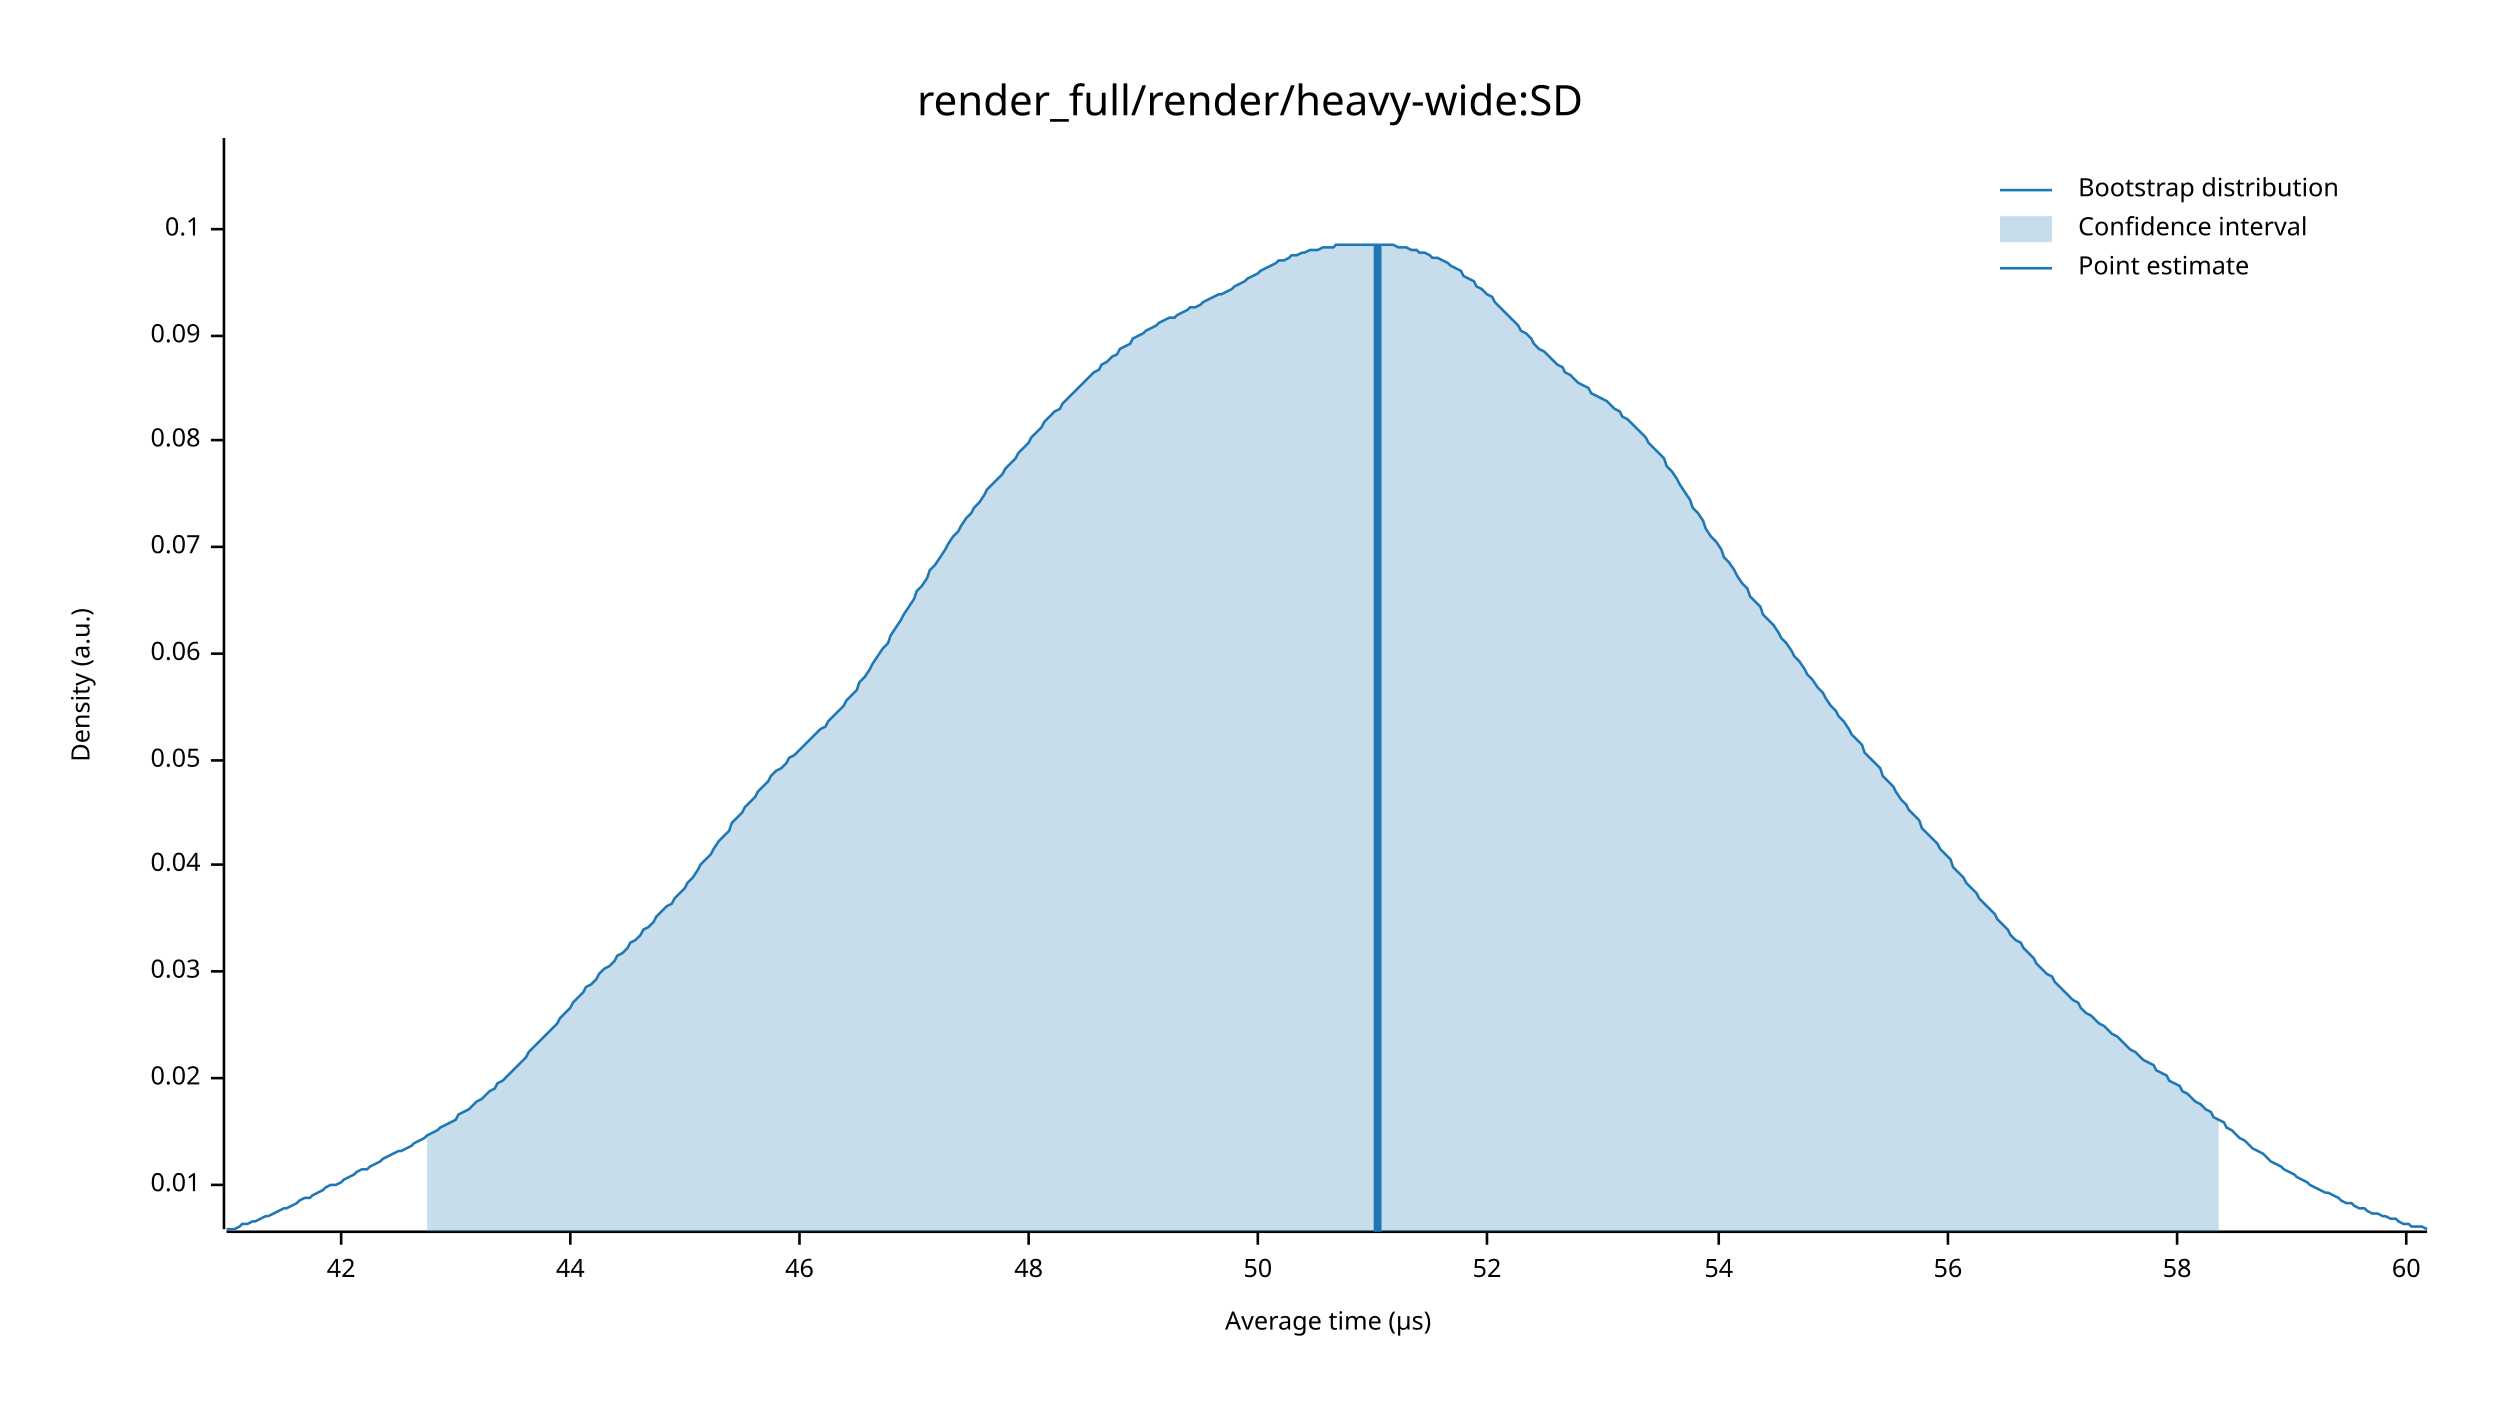
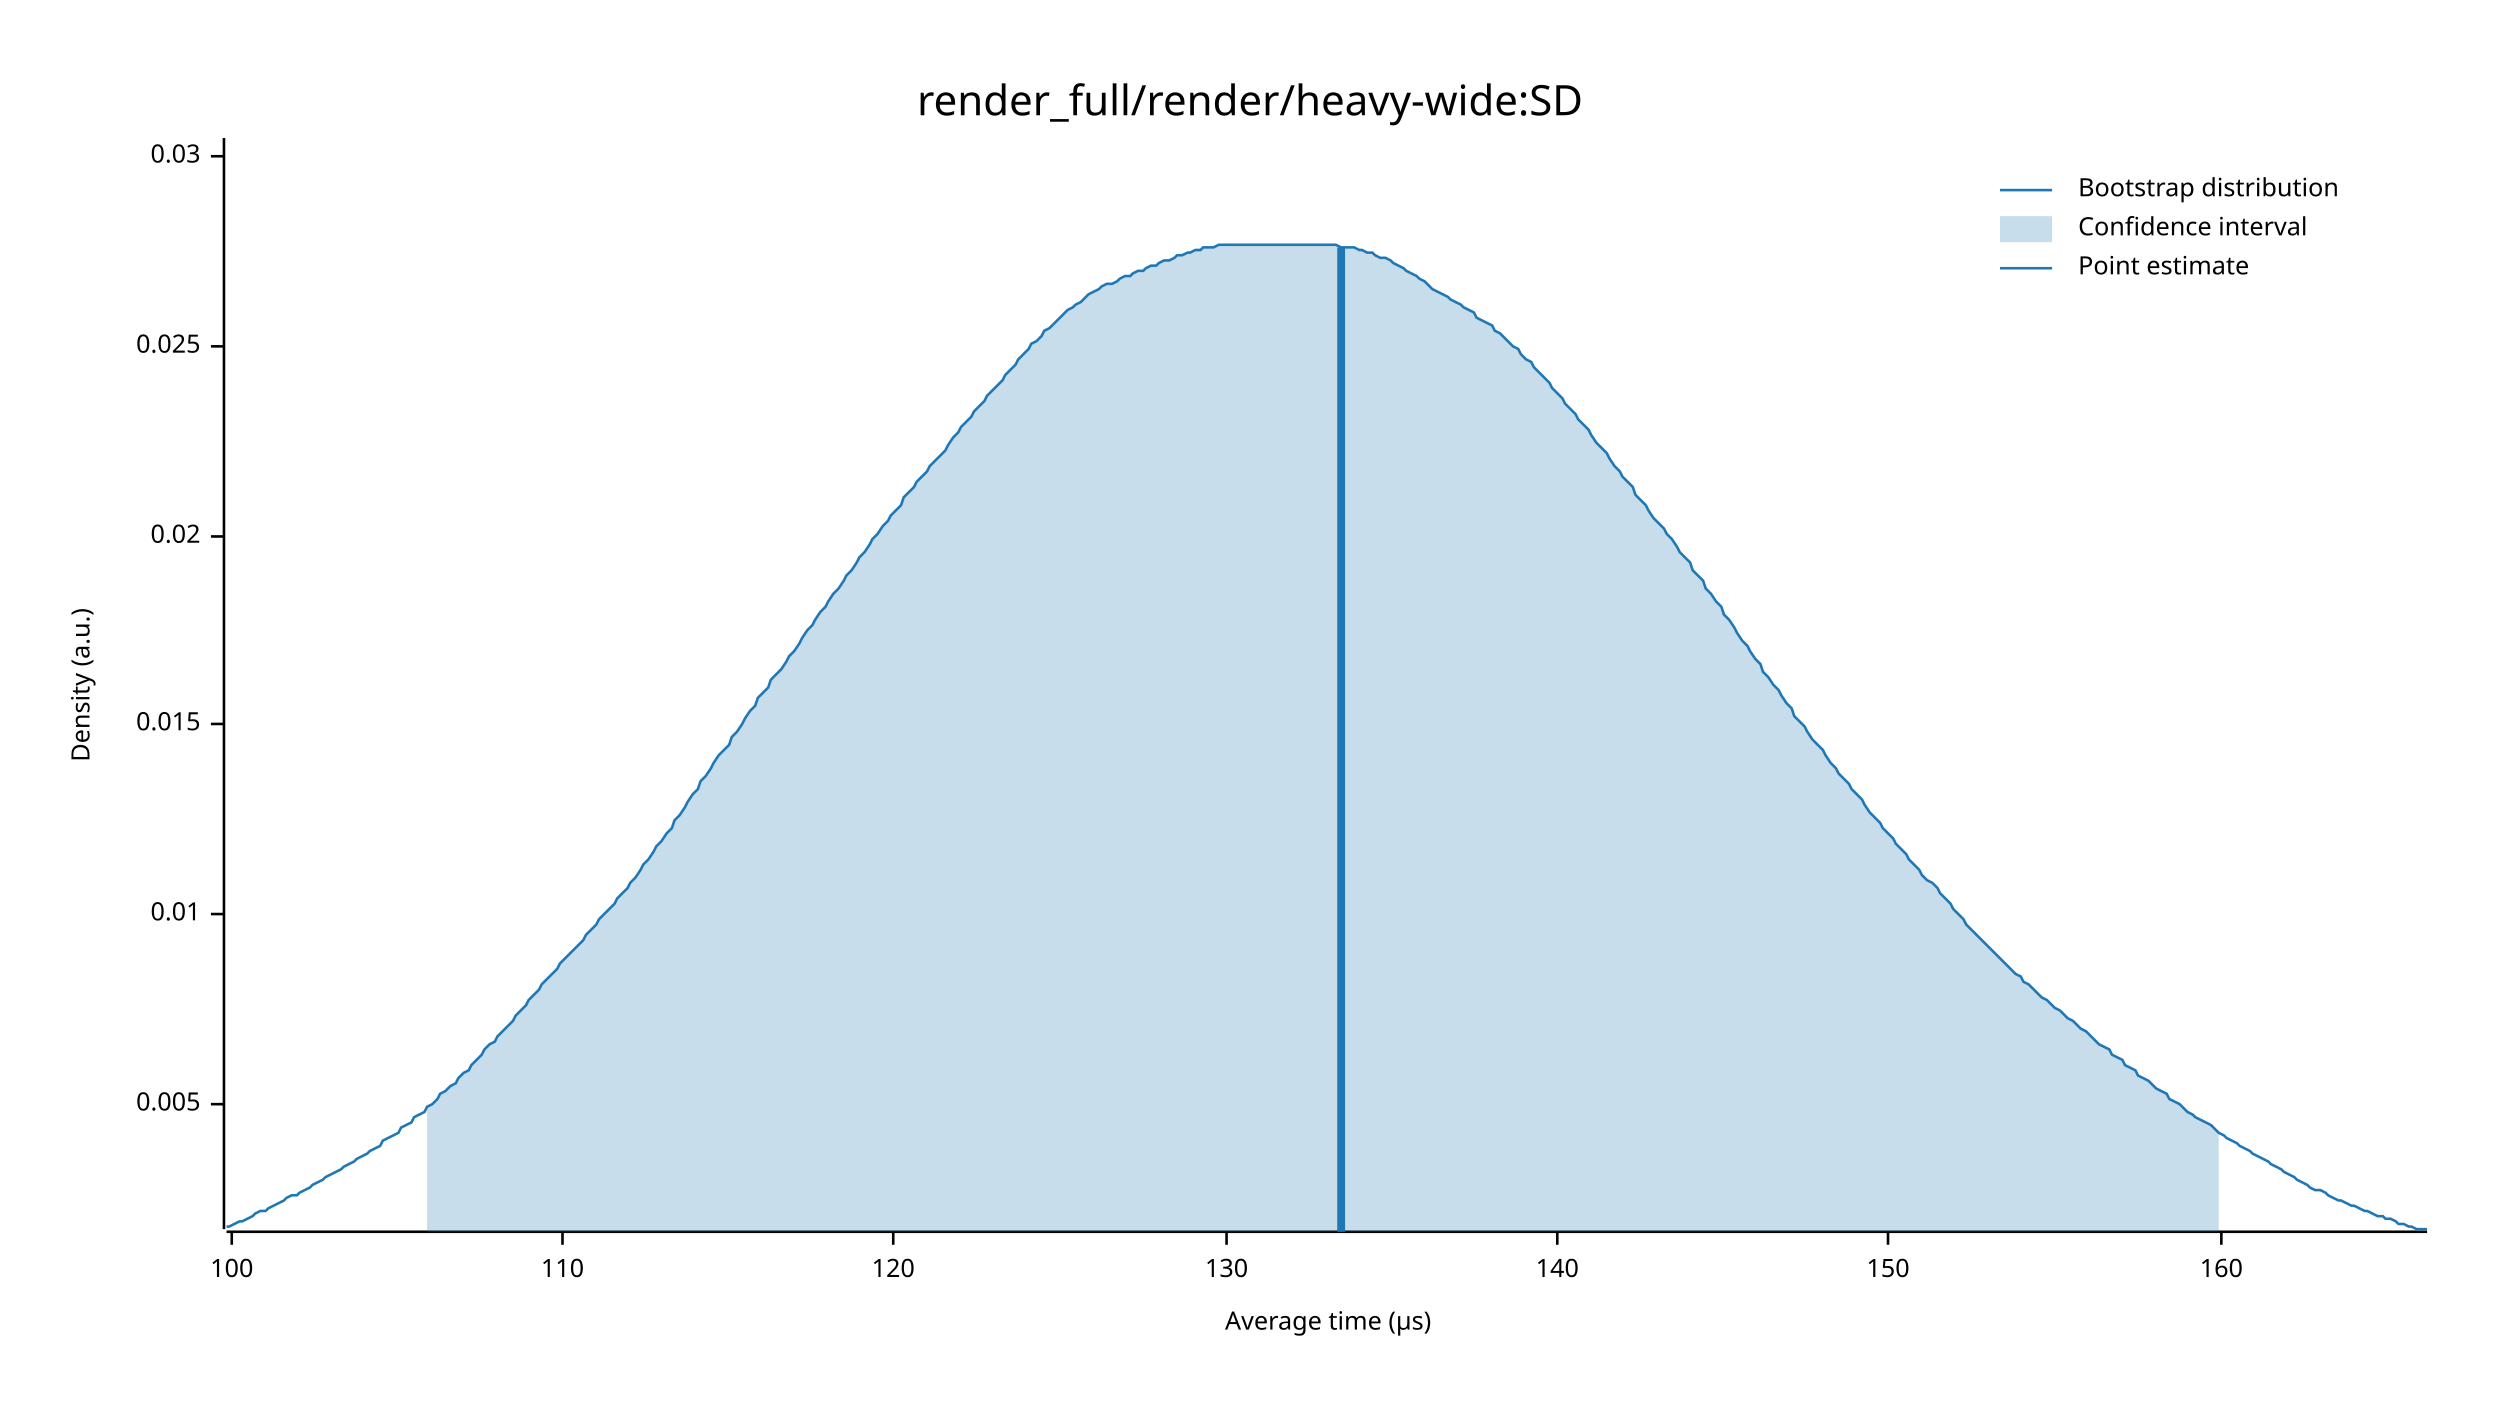
<svg xmlns="http://www.w3.org/2000/svg" width="960" height="540" viewBox="0 0 960 540">
  <text x="480" y="32" dy="0.76em" text-anchor="middle" font-family="sans-serif" font-size="16.129" opacity="1" fill="#000000">
render_full/render/heavy-wide:SD
</text>
  <text x="27" y="263" dy="0.76em" text-anchor="middle" font-family="sans-serif" font-size="9.677" opacity="1" fill="#000000" transform="rotate(270, 27, 263)">
Density (a.u.)
</text>
  <text x="510" y="513" dy="-0.5ex" text-anchor="middle" font-family="sans-serif" font-size="9.677" opacity="1" fill="#000000">
Average time (µs)
</text>
  <polyline fill="none" opacity="1" stroke="#000000" stroke-width="1" points="86,53 86,472 " />
-   <text x="77" y="455" dy="0.5ex" text-anchor="end" font-family="sans-serif" font-size="9.677" opacity="1" fill="#000000">
+   <text x="77" y="424" dy="0.5ex" text-anchor="end" font-family="sans-serif" font-size="9.677" opacity="1" fill="#000000">
+ 0.005
+ </text>
+   <polyline fill="none" opacity="1" stroke="#000000" stroke-width="1" points="81,424 86,424 " />
+   <text x="77" y="351" dy="0.5ex" text-anchor="end" font-family="sans-serif" font-size="9.677" opacity="1" fill="#000000">
0.01
</text>
-   <polyline fill="none" opacity="1" stroke="#000000" stroke-width="1" points="81,455 86,455 " />
-   <text x="77" y="414" dy="0.5ex" text-anchor="end" font-family="sans-serif" font-size="9.677" opacity="1" fill="#000000">
+   <polyline fill="none" opacity="1" stroke="#000000" stroke-width="1" points="81,351 86,351 " />
+   <text x="77" y="278" dy="0.5ex" text-anchor="end" font-family="sans-serif" font-size="9.677" opacity="1" fill="#000000">
+ 0.015
+ </text>
+   <polyline fill="none" opacity="1" stroke="#000000" stroke-width="1" points="81,278 86,278 " />
+   <text x="77" y="206" dy="0.5ex" text-anchor="end" font-family="sans-serif" font-size="9.677" opacity="1" fill="#000000">
0.02
</text>
-   <polyline fill="none" opacity="1" stroke="#000000" stroke-width="1" points="81,414 86,414 " />
-   <text x="77" y="373" dy="0.5ex" text-anchor="end" font-family="sans-serif" font-size="9.677" opacity="1" fill="#000000">
+   <polyline fill="none" opacity="1" stroke="#000000" stroke-width="1" points="81,206 86,206 " />
+   <text x="77" y="133" dy="0.5ex" text-anchor="end" font-family="sans-serif" font-size="9.677" opacity="1" fill="#000000">
+ 0.025
+ </text>
+   <polyline fill="none" opacity="1" stroke="#000000" stroke-width="1" points="81,133 86,133 " />
+   <text x="77" y="60" dy="0.5ex" text-anchor="end" font-family="sans-serif" font-size="9.677" opacity="1" fill="#000000">
0.03
</text>
-   <polyline fill="none" opacity="1" stroke="#000000" stroke-width="1" points="81,373 86,373 " />
-   <text x="77" y="332" dy="0.5ex" text-anchor="end" font-family="sans-serif" font-size="9.677" opacity="1" fill="#000000">
- 0.04
+   <polyline fill="none" opacity="1" stroke="#000000" stroke-width="1" points="81,60 86,60 " />
+   <polyline fill="none" opacity="1" stroke="#000000" stroke-width="1" points="87,473 932,473 " />
+   <text x="89" y="483" dy="0.76em" text-anchor="middle" font-family="sans-serif" font-size="9.677" opacity="1" fill="#000000">
+ 100
</text>
-   <polyline fill="none" opacity="1" stroke="#000000" stroke-width="1" points="81,332 86,332 " />
-   <text x="77" y="292" dy="0.5ex" text-anchor="end" font-family="sans-serif" font-size="9.677" opacity="1" fill="#000000">
- 0.05
+   <polyline fill="none" opacity="1" stroke="#000000" stroke-width="1" points="89,473 89,478 " />
+   <text x="216" y="483" dy="0.76em" text-anchor="middle" font-family="sans-serif" font-size="9.677" opacity="1" fill="#000000">
+ 110
</text>
-   <polyline fill="none" opacity="1" stroke="#000000" stroke-width="1" points="81,292 86,292 " />
-   <text x="77" y="251" dy="0.5ex" text-anchor="end" font-family="sans-serif" font-size="9.677" opacity="1" fill="#000000">
- 0.06
+   <polyline fill="none" opacity="1" stroke="#000000" stroke-width="1" points="216,473 216,478 " />
+   <text x="343" y="483" dy="0.76em" text-anchor="middle" font-family="sans-serif" font-size="9.677" opacity="1" fill="#000000">
+ 120
</text>
-   <polyline fill="none" opacity="1" stroke="#000000" stroke-width="1" points="81,251 86,251 " />
-   <text x="77" y="210" dy="0.5ex" text-anchor="end" font-family="sans-serif" font-size="9.677" opacity="1" fill="#000000">
- 0.07
+   <polyline fill="none" opacity="1" stroke="#000000" stroke-width="1" points="343,473 343,478 " />
+   <text x="471" y="483" dy="0.76em" text-anchor="middle" font-family="sans-serif" font-size="9.677" opacity="1" fill="#000000">
+ 130
</text>
-   <polyline fill="none" opacity="1" stroke="#000000" stroke-width="1" points="81,210 86,210 " />
-   <text x="77" y="169" dy="0.5ex" text-anchor="end" font-family="sans-serif" font-size="9.677" opacity="1" fill="#000000">
- 0.08
+   <polyline fill="none" opacity="1" stroke="#000000" stroke-width="1" points="471,473 471,478 " />
+   <text x="598" y="483" dy="0.76em" text-anchor="middle" font-family="sans-serif" font-size="9.677" opacity="1" fill="#000000">
+ 140
</text>
-   <polyline fill="none" opacity="1" stroke="#000000" stroke-width="1" points="81,169 86,169 " />
-   <text x="77" y="129" dy="0.5ex" text-anchor="end" font-family="sans-serif" font-size="9.677" opacity="1" fill="#000000">
- 0.09
+   <polyline fill="none" opacity="1" stroke="#000000" stroke-width="1" points="598,473 598,478 " />
+   <text x="725" y="483" dy="0.76em" text-anchor="middle" font-family="sans-serif" font-size="9.677" opacity="1" fill="#000000">
+ 150
</text>
-   <polyline fill="none" opacity="1" stroke="#000000" stroke-width="1" points="81,129 86,129 " />
-   <text x="77" y="88" dy="0.5ex" text-anchor="end" font-family="sans-serif" font-size="9.677" opacity="1" fill="#000000">
- 0.1
+   <polyline fill="none" opacity="1" stroke="#000000" stroke-width="1" points="725,473 725,478 " />
+   <text x="853" y="483" dy="0.76em" text-anchor="middle" font-family="sans-serif" font-size="9.677" opacity="1" fill="#000000">
+ 160
</text>
-   <polyline fill="none" opacity="1" stroke="#000000" stroke-width="1" points="81,88 86,88 " />
-   <polyline fill="none" opacity="1" stroke="#000000" stroke-width="1" points="87,473 932,473 " />
-   <text x="131" y="483" dy="0.76em" text-anchor="middle" font-family="sans-serif" font-size="9.677" opacity="1" fill="#000000">
- 42
- </text>
-   <polyline fill="none" opacity="1" stroke="#000000" stroke-width="1" points="131,473 131,478 " />
-   <text x="219" y="483" dy="0.76em" text-anchor="middle" font-family="sans-serif" font-size="9.677" opacity="1" fill="#000000">
- 44
- </text>
-   <polyline fill="none" opacity="1" stroke="#000000" stroke-width="1" points="219,473 219,478 " />
-   <text x="307" y="483" dy="0.76em" text-anchor="middle" font-family="sans-serif" font-size="9.677" opacity="1" fill="#000000">
- 46
- </text>
-   <polyline fill="none" opacity="1" stroke="#000000" stroke-width="1" points="307,473 307,478 " />
-   <text x="395" y="483" dy="0.76em" text-anchor="middle" font-family="sans-serif" font-size="9.677" opacity="1" fill="#000000">
- 48
- </text>
-   <polyline fill="none" opacity="1" stroke="#000000" stroke-width="1" points="395,473 395,478 " />
-   <text x="483" y="483" dy="0.76em" text-anchor="middle" font-family="sans-serif" font-size="9.677" opacity="1" fill="#000000">
- 50
- </text>
-   <polyline fill="none" opacity="1" stroke="#000000" stroke-width="1" points="483,473 483,478 " />
-   <text x="571" y="483" dy="0.76em" text-anchor="middle" font-family="sans-serif" font-size="9.677" opacity="1" fill="#000000">
- 52
- </text>
-   <polyline fill="none" opacity="1" stroke="#000000" stroke-width="1" points="571,473 571,478 " />
-   <text x="660" y="483" dy="0.76em" text-anchor="middle" font-family="sans-serif" font-size="9.677" opacity="1" fill="#000000">
- 54
- </text>
-   <polyline fill="none" opacity="1" stroke="#000000" stroke-width="1" points="660,473 660,478 " />
-   <text x="748" y="483" dy="0.76em" text-anchor="middle" font-family="sans-serif" font-size="9.677" opacity="1" fill="#000000">
- 56
- </text>
-   <polyline fill="none" opacity="1" stroke="#000000" stroke-width="1" points="748,473 748,478 " />
-   <text x="836" y="483" dy="0.76em" text-anchor="middle" font-family="sans-serif" font-size="9.677" opacity="1" fill="#000000">
- 58
- </text>
-   <polyline fill="none" opacity="1" stroke="#000000" stroke-width="1" points="836,473 836,478 " />
-   <text x="924" y="483" dy="0.76em" text-anchor="middle" font-family="sans-serif" font-size="9.677" opacity="1" fill="#000000">
- 60
- </text>
-   <polyline fill="none" opacity="1" stroke="#000000" stroke-width="1" points="924,473 924,478 " />
-   <polyline fill="none" opacity="1" stroke="#1F78B4" stroke-width="1" points="87,472 88,472 90,472 92,471 93,470 95,470 97,469 98,469 100,468 102,467 103,467 105,466 107,465 109,464 110,464 112,463 114,462 115,461 117,460 119,460 120,459 122,458 124,457 125,456 127,455 129,455 131,454 132,453 134,452 136,451 137,450 139,449 141,449 142,448 144,447 146,446 147,445 149,444 151,443 153,442 154,442 156,441 158,440 159,439 161,438 163,437 164,436 166,435 168,434 169,433 171,432 173,431 175,430 176,428 178,427 180,426 181,425 183,423 185,422 186,421 188,419 190,418 191,416 193,415 195,413 197,411 198,410 200,408 202,406 203,404 205,402 207,400 208,399 210,397 212,395 214,393 215,391 217,389 219,387 220,385 222,383 224,381 225,379 227,378 229,376 230,374 232,372 234,371 236,369 237,367 239,366 241,364 242,362 244,361 246,359 247,357 249,356 251,354 252,352 254,350 256,348 258,347 259,345 261,343 263,341 264,339 266,337 268,334 269,332 271,330 273,328 274,326 276,323 278,321 280,319 281,316 283,314 285,312 286,310 288,308 290,306 291,304 293,302 295,300 296,298 298,296 300,295 302,293 303,291 305,290 307,288 308,287 310,285 312,283 313,282 315,280 317,279 318,277 320,275 322,273 324,271 325,269 327,267 329,265 330,262 332,260 334,257 335,255 337,252 339,249 341,247 342,244 344,241 346,238 347,236 349,233 351,230 352,227 354,225 356,222 357,219 359,217 361,214 363,211 364,209 366,206 368,204 369,202 371,199 373,197 374,195 376,193 378,190 379,188 381,186 383,184 385,182 386,180 388,178 390,176 391,174 393,172 395,170 396,168 398,166 400,164 401,162 403,160 405,158 407,157 408,155 410,153 412,151 413,150 415,148 417,146 418,145 420,143 422,142 423,140 425,139 427,137 429,136 430,134 432,133 434,132 435,130 437,129 439,128 440,127 442,126 444,125 445,124 447,123 449,122 451,122 452,121 454,120 456,119 457,118 459,118 461,117 462,116 464,115 466,114 468,113 469,113 471,112 473,111 474,110 476,109 478,108 479,107 481,106 483,105 484,104 486,103 488,102 490,101 491,100 493,100 495,99 496,98 498,98 500,97 501,97 503,96 505,96 506,96 508,95 510,95 512,95 513,94 515,94 517,94 518,94 520,94 522,94 523,94 525,94 527,94 528,94 530,94 532,94 534,94 535,94 537,95 539,95 540,95 542,96 544,96 545,97 547,97 549,98 550,99 552,99 554,100 556,101 557,102 559,103 561,104 562,106 564,107 566,108 567,110 569,111 571,113 573,114 574,116 576,118 578,120 579,121 581,123 583,125 584,127 586,128 588,130 589,132 591,134 593,135 595,137 596,138 598,140 600,141 601,143 603,144 605,146 606,147 608,148 610,149 611,151 613,152 615,153 617,154 618,155 620,157 622,158 623,160 625,161 627,163 628,164 630,166 632,168 633,170 635,172 637,174 639,176 640,179 642,181 644,184 645,186 647,189 649,192 650,195 652,197 654,200 655,203 657,206 659,208 661,211 662,214 664,216 666,219 667,221 669,224 671,226 672,229 674,231 676,233 677,236 679,238 681,240 683,243 684,245 686,247 688,250 689,252 691,254 693,257 694,259 696,261 698,264 700,266 701,268 703,271 705,273 706,275 708,277 710,280 711,282 713,284 715,286 716,289 718,291 720,293 722,295 723,298 725,300 727,302 728,304 730,307 732,309 733,311 735,313 737,315 738,318 740,320 742,322 744,324 745,326 747,328 749,330 750,333 752,335 754,337 755,339 757,341 759,343 760,345 762,347 764,349 766,351 767,353 769,355 771,357 772,359 774,361 776,362 777,364 779,366 781,368 782,370 784,372 786,374 788,375 789,377 791,379 793,381 794,382 796,384 798,385 799,387 801,389 803,390 804,391 806,393 808,394 810,396 811,397 813,398 815,400 816,401 818,403 820,404 821,405 823,407 825,408 827,409 828,411 830,412 832,413 833,415 835,416 837,417 838,419 840,420 842,422 843,423 845,424 847,426 849,427 850,429 852,430 854,431 855,433 857,434 859,436 860,437 862,438 864,440 865,441 867,442 869,443 871,445 872,446 874,447 876,448 877,449 879,450 881,451 882,452 884,453 886,454 887,455 889,456 891,457 893,458 894,458 896,459 898,460 899,461 901,462 903,462 904,463 906,464 908,464 909,465 911,466 913,466 915,467 916,467 918,468 920,468 921,469 923,470 925,470 926,471 928,471 930,471 932,472 " />
-   <polygon opacity="0.25" fill="#1F78B4" points="164,436 166,435 168,434 169,433 171,432 173,431 175,430 176,428 178,427 180,426 181,425 183,423 185,422 186,421 188,419 190,418 191,416 193,415 195,413 197,411 198,410 200,408 202,406 203,404 205,402 207,400 208,399 210,397 212,395 214,393 215,391 217,389 219,387 220,385 222,383 224,381 225,379 227,378 229,376 230,374 232,372 234,371 236,369 237,367 239,366 241,364 242,362 244,361 246,359 247,357 249,356 251,354 252,352 254,350 256,348 258,347 259,345 261,343 263,341 264,339 266,337 268,334 269,332 271,330 273,328 274,326 276,323 278,321 280,319 281,316 283,314 285,312 286,310 288,308 290,306 291,304 293,302 295,300 296,298 298,296 300,295 302,293 303,291 305,290 307,288 308,287 310,285 312,283 313,282 315,280 317,279 318,277 320,275 322,273 324,271 325,269 327,267 329,265 330,262 332,260 334,257 335,255 337,252 339,249 341,247 342,244 344,241 346,238 347,236 349,233 351,230 352,227 354,225 356,222 357,219 359,217 361,214 363,211 364,209 366,206 368,204 369,202 371,199 373,197 374,195 376,193 378,190 379,188 381,186 383,184 385,182 386,180 388,178 390,176 391,174 393,172 395,170 396,168 398,166 400,164 401,162 403,160 405,158 407,157 408,155 410,153 412,151 413,150 415,148 417,146 418,145 420,143 422,142 423,140 425,139 427,137 429,136 430,134 432,133 434,132 435,130 437,129 439,128 440,127 442,126 444,125 445,124 447,123 449,122 451,122 452,121 454,120 456,119 457,118 459,118 461,117 462,116 464,115 466,114 468,113 469,113 471,112 473,111 474,110 476,109 478,108 479,107 481,106 483,105 484,104 486,103 488,102 490,101 491,100 493,100 495,99 496,98 498,98 500,97 501,97 503,96 505,96 506,96 508,95 510,95 512,95 513,94 515,94 517,94 518,94 520,94 522,94 523,94 525,94 527,94 528,94 530,94 532,94 534,94 535,94 537,95 539,95 540,95 542,96 544,96 545,97 547,97 549,98 550,99 552,99 554,100 556,101 557,102 559,103 561,104 562,106 564,107 566,108 567,110 569,111 571,113 573,114 574,116 576,118 578,120 579,121 581,123 583,125 584,127 586,128 588,130 589,132 591,134 593,135 595,137 596,138 598,140 600,141 601,143 603,144 605,146 606,147 608,148 610,149 611,151 613,152 615,153 617,154 618,155 620,157 622,158 623,160 625,161 627,163 628,164 630,166 632,168 633,170 635,172 637,174 639,176 640,179 642,181 644,184 645,186 647,189 649,192 650,195 652,197 654,200 655,203 657,206 659,208 661,211 662,214 664,216 666,219 667,221 669,224 671,226 672,229 674,231 676,233 677,236 679,238 681,240 683,243 684,245 686,247 688,250 689,252 691,254 693,257 694,259 696,261 698,264 700,266 701,268 703,271 705,273 706,275 708,277 710,280 711,282 713,284 715,286 716,289 718,291 720,293 722,295 723,298 725,300 727,302 728,304 730,307 732,309 733,311 735,313 737,315 738,318 740,320 742,322 744,324 745,326 747,328 749,330 750,333 752,335 754,337 755,339 757,341 759,343 760,345 762,347 764,349 766,351 767,353 769,355 771,357 772,359 774,361 776,362 777,364 779,366 781,368 782,370 784,372 786,374 788,375 789,377 791,379 793,381 794,382 796,384 798,385 799,387 801,389 803,390 804,391 806,393 808,394 810,396 811,397 813,398 815,400 816,401 818,403 820,404 821,405 823,407 825,408 827,409 828,411 830,412 832,413 833,415 835,416 837,417 838,419 840,420 842,422 843,423 845,424 847,426 849,427 850,429 852,430 852,473 164,473 " />
-   <polyline fill="none" opacity="1" stroke="#1F78B4" stroke-width="3" points="529,473 529,94 " />
+   <polyline fill="none" opacity="1" stroke="#000000" stroke-width="1" points="853,473 853,478 " />
+   <polyline fill="none" opacity="1" stroke="#1F78B4" stroke-width="1" points="87,471 88,471 90,470 92,469 93,469 95,468 97,467 98,466 100,465 102,465 103,464 105,463 107,462 109,461 110,460 112,459 114,459 115,458 117,457 119,456 120,455 122,454 124,453 125,452 127,451 129,450 131,449 132,448 134,447 136,446 137,445 139,444 141,443 142,442 144,441 146,440 147,438 149,437 151,436 153,435 154,433 156,432 158,431 159,429 161,428 163,427 164,425 166,424 168,422 169,420 171,419 173,417 175,416 176,414 178,412 180,411 181,409 183,407 185,405 186,403 188,401 190,400 191,398 193,396 195,394 197,392 198,390 200,388 202,386 203,384 205,382 207,380 208,378 210,376 212,374 214,372 215,370 217,368 219,366 220,365 222,363 224,361 225,359 227,357 229,355 230,353 232,351 234,349 236,347 237,345 239,343 241,341 242,339 244,337 246,334 247,332 249,330 251,327 252,325 254,323 256,320 258,318 259,315 261,313 263,310 264,308 266,305 268,303 269,300 271,298 273,295 274,293 276,290 278,288 280,286 281,283 283,281 285,278 286,276 288,273 290,271 291,268 293,266 295,264 296,261 298,259 300,257 302,254 303,252 305,250 307,247 308,245 310,242 312,240 313,238 315,235 317,233 318,231 320,228 322,226 324,223 325,221 327,219 329,216 330,214 332,212 334,209 335,207 337,205 339,202 341,200 342,198 344,196 346,194 347,191 349,189 351,187 352,185 354,183 356,181 357,179 359,177 361,175 363,173 364,171 366,168 368,166 369,164 371,162 373,160 374,158 376,156 378,154 379,152 381,150 383,148 385,146 386,144 388,142 390,140 391,138 393,136 395,134 396,132 398,131 400,129 401,127 403,126 405,124 407,122 408,121 410,119 412,118 413,117 415,116 417,114 418,113 420,112 422,111 423,110 425,109 427,109 429,108 430,107 432,106 434,106 435,105 437,104 439,104 440,103 442,102 444,102 445,101 447,100 449,100 451,99 452,98 454,98 456,97 457,97 459,96 461,96 462,95 464,95 466,95 468,94 469,94 471,94 473,94 474,94 476,94 478,94 479,94 481,94 483,94 484,94 486,94 488,94 490,94 491,94 493,94 495,94 496,94 498,94 500,94 501,94 503,94 505,94 506,94 508,94 510,94 512,94 513,94 515,95 517,95 518,95 520,95 522,96 523,96 525,97 527,97 528,98 530,99 532,99 534,100 535,101 537,102 539,103 540,104 542,105 544,106 545,107 547,108 549,110 550,111 552,112 554,113 556,114 557,115 559,116 561,117 562,118 564,119 566,120 567,122 569,123 571,124 573,125 574,127 576,128 578,130 579,131 581,133 583,134 584,136 586,138 588,139 589,141 591,143 593,145 595,147 596,149 598,151 600,153 601,155 603,157 605,159 606,161 608,163 610,165 611,167 613,170 615,172 617,174 618,176 620,179 622,181 623,183 625,185 627,187 628,190 630,192 632,194 633,196 635,199 637,201 639,203 640,205 642,207 644,210 645,212 647,214 649,216 650,219 652,221 654,223 655,226 657,228 659,231 661,233 662,236 664,238 666,241 667,243 669,246 671,248 672,250 674,253 676,255 677,258 679,260 681,263 683,265 684,267 686,270 688,272 689,275 691,277 693,279 694,281 696,284 698,286 700,288 701,290 703,293 705,295 706,297 708,299 710,301 711,303 713,305 715,307 716,309 718,312 720,314 722,316 723,318 725,320 727,322 728,324 730,326 732,328 733,330 735,332 737,334 738,336 740,338 742,339 744,341 745,343 747,345 749,347 750,349 752,351 754,353 755,355 757,357 759,359 760,360 762,362 764,364 766,366 767,367 769,369 771,371 772,372 774,374 776,375 777,377 779,378 781,380 782,381 784,383 786,384 788,386 789,387 791,388 793,390 794,391 796,392 798,394 799,395 801,396 803,398 804,399 806,401 808,402 810,403 811,405 813,406 815,407 816,409 818,410 820,411 821,413 823,414 825,415 827,417 828,418 830,419 832,420 833,422 835,423 837,424 838,425 840,427 842,428 843,429 845,430 847,431 849,432 850,433 852,435 854,436 855,437 857,438 859,439 860,440 862,441 864,442 865,443 867,444 869,445 871,446 872,447 874,448 876,449 877,450 879,451 881,452 882,453 884,454 886,455 887,456 889,457 891,457 893,458 894,459 896,460 898,461 899,461 901,462 903,463 904,463 906,464 908,465 909,465 911,466 913,467 915,467 916,468 918,468 920,469 921,470 923,470 925,471 926,471 928,472 930,472 932,472 " />
+   <polygon opacity="0.25" fill="#1F78B4" points="164,425 166,424 168,422 169,420 171,419 173,417 175,416 176,414 178,412 180,411 181,409 183,407 185,405 186,403 188,401 190,400 191,398 193,396 195,394 197,392 198,390 200,388 202,386 203,384 205,382 207,380 208,378 210,376 212,374 214,372 215,370 217,368 219,366 220,365 222,363 224,361 225,359 227,357 229,355 230,353 232,351 234,349 236,347 237,345 239,343 241,341 242,339 244,337 246,334 247,332 249,330 251,327 252,325 254,323 256,320 258,318 259,315 261,313 263,310 264,308 266,305 268,303 269,300 271,298 273,295 274,293 276,290 278,288 280,286 281,283 283,281 285,278 286,276 288,273 290,271 291,268 293,266 295,264 296,261 298,259 300,257 302,254 303,252 305,250 307,247 308,245 310,242 312,240 313,238 315,235 317,233 318,231 320,228 322,226 324,223 325,221 327,219 329,216 330,214 332,212 334,209 335,207 337,205 339,202 341,200 342,198 344,196 346,194 347,191 349,189 351,187 352,185 354,183 356,181 357,179 359,177 361,175 363,173 364,171 366,168 368,166 369,164 371,162 373,160 374,158 376,156 378,154 379,152 381,150 383,148 385,146 386,144 388,142 390,140 391,138 393,136 395,134 396,132 398,131 400,129 401,127 403,126 405,124 407,122 408,121 410,119 412,118 413,117 415,116 417,114 418,113 420,112 422,111 423,110 425,109 427,109 429,108 430,107 432,106 434,106 435,105 437,104 439,104 440,103 442,102 444,102 445,101 447,100 449,100 451,99 452,98 454,98 456,97 457,97 459,96 461,96 462,95 464,95 466,95 468,94 469,94 471,94 473,94 474,94 476,94 478,94 479,94 481,94 483,94 484,94 486,94 488,94 490,94 491,94 493,94 495,94 496,94 498,94 500,94 501,94 503,94 505,94 506,94 508,94 510,94 512,94 513,94 515,95 517,95 518,95 520,95 522,96 523,96 525,97 527,97 528,98 530,99 532,99 534,100 535,101 537,102 539,103 540,104 542,105 544,106 545,107 547,108 549,110 550,111 552,112 554,113 556,114 557,115 559,116 561,117 562,118 564,119 566,120 567,122 569,123 571,124 573,125 574,127 576,128 578,130 579,131 581,133 583,134 584,136 586,138 588,139 589,141 591,143 593,145 595,147 596,149 598,151 600,153 601,155 603,157 605,159 606,161 608,163 610,165 611,167 613,170 615,172 617,174 618,176 620,179 622,181 623,183 625,185 627,187 628,190 630,192 632,194 633,196 635,199 637,201 639,203 640,205 642,207 644,210 645,212 647,214 649,216 650,219 652,221 654,223 655,226 657,228 659,231 661,233 662,236 664,238 666,241 667,243 669,246 671,248 672,250 674,253 676,255 677,258 679,260 681,263 683,265 684,267 686,270 688,272 689,275 691,277 693,279 694,281 696,284 698,286 700,288 701,290 703,293 705,295 706,297 708,299 710,301 711,303 713,305 715,307 716,309 718,312 720,314 722,316 723,318 725,320 727,322 728,324 730,326 732,328 733,330 735,332 737,334 738,336 740,338 742,339 744,341 745,343 747,345 749,347 750,349 752,351 754,353 755,355 757,357 759,359 760,360 762,362 764,364 766,366 767,367 769,369 771,371 772,372 774,374 776,375 777,377 779,378 781,380 782,381 784,383 786,384 788,386 789,387 791,388 793,390 794,391 796,392 798,394 799,395 801,396 803,398 804,399 806,401 808,402 810,403 811,405 813,406 815,407 816,409 818,410 820,411 821,413 823,414 825,415 827,417 828,418 830,419 832,420 833,422 835,423 837,424 838,425 840,427 842,428 843,429 845,430 847,431 849,432 850,433 852,435 852,473 164,473 " />
+   <polyline fill="none" opacity="1" stroke="#1F78B4" stroke-width="3" points="515,473 515,95 " />
  <text x="798" y="68" dy="0.76em" text-anchor="start" font-family="sans-serif" font-size="9.677" opacity="1" fill="#000000">
Bootstrap distribution
</text>
  <text x="798" y="83" dy="0.76em" text-anchor="start" font-family="sans-serif" font-size="9.677" opacity="1" fill="#000000">
Confidence interval
</text>
  <text x="798" y="98" dy="0.76em" text-anchor="start" font-family="sans-serif" font-size="9.677" opacity="1" fill="#000000">
Point estimate
</text>
  <polyline fill="none" opacity="1" stroke="#1F78B4" stroke-width="1" points="768,73 788,73 " />
  <rect x="768" y="83" width="20" height="10" opacity="0.25" fill="#1F78B4" stroke="none" />
  <polyline fill="none" opacity="1" stroke="#1F78B4" stroke-width="1" points="768,103 788,103 " />
</svg>
